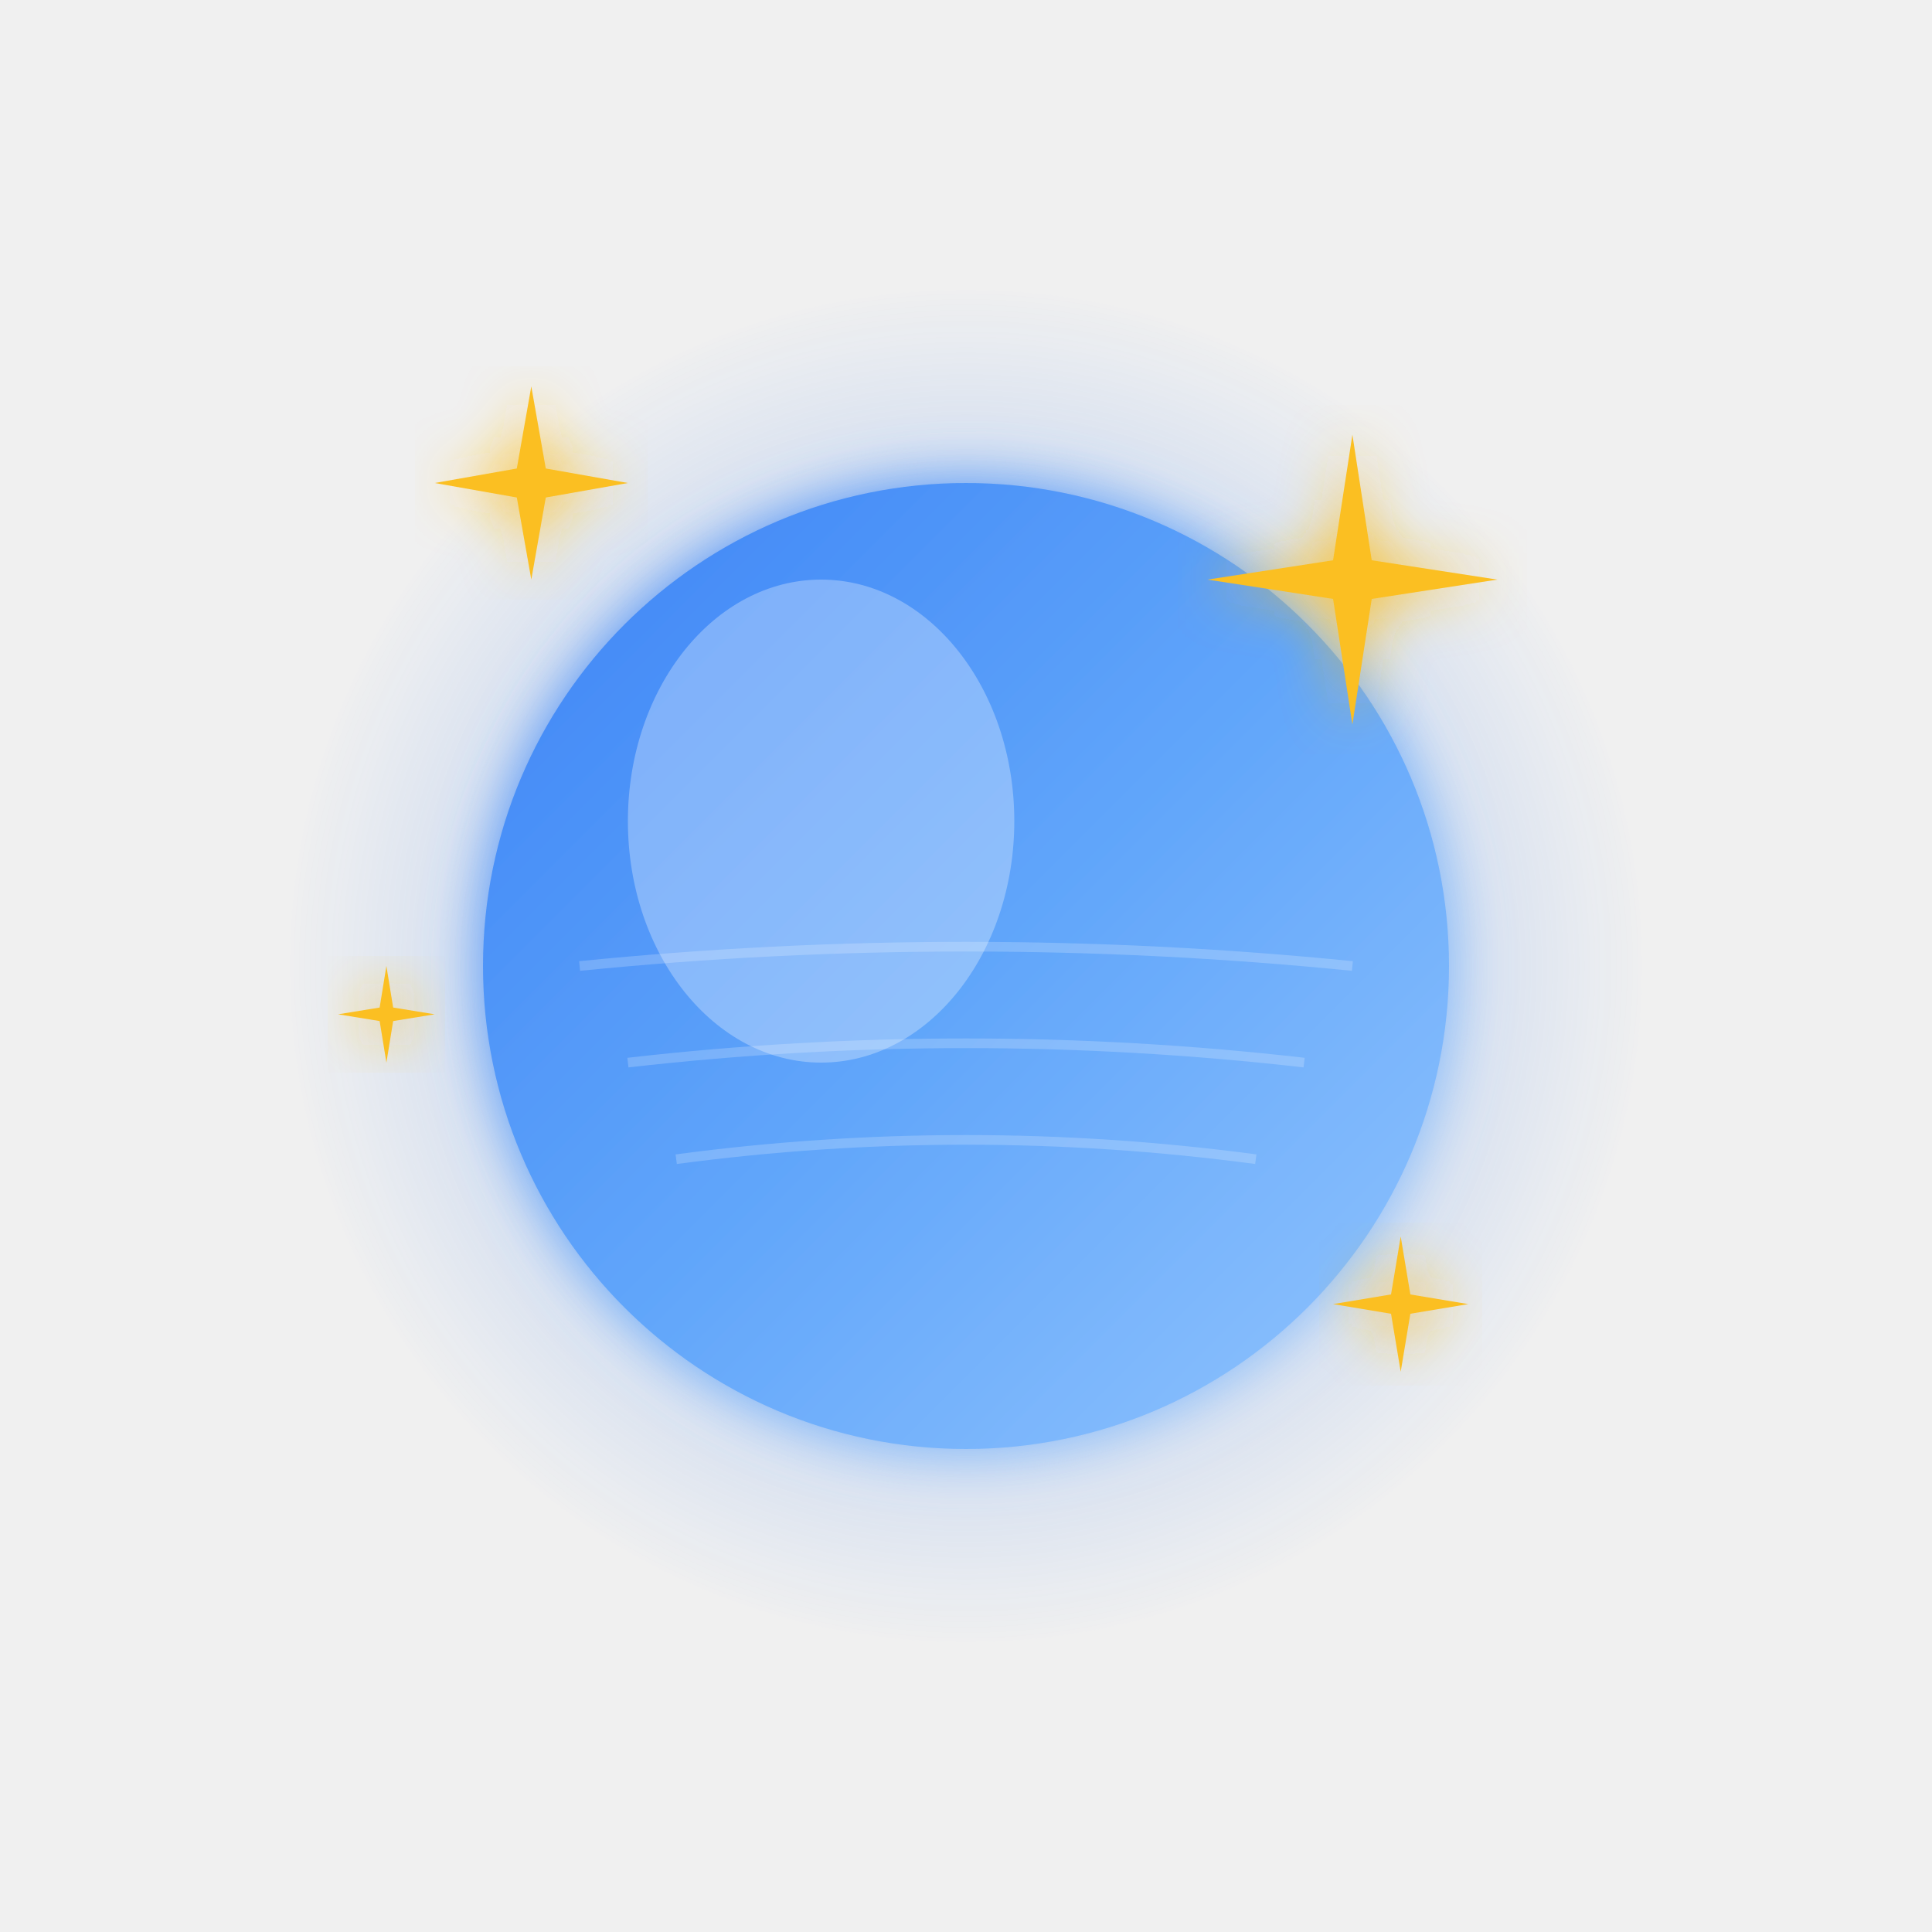
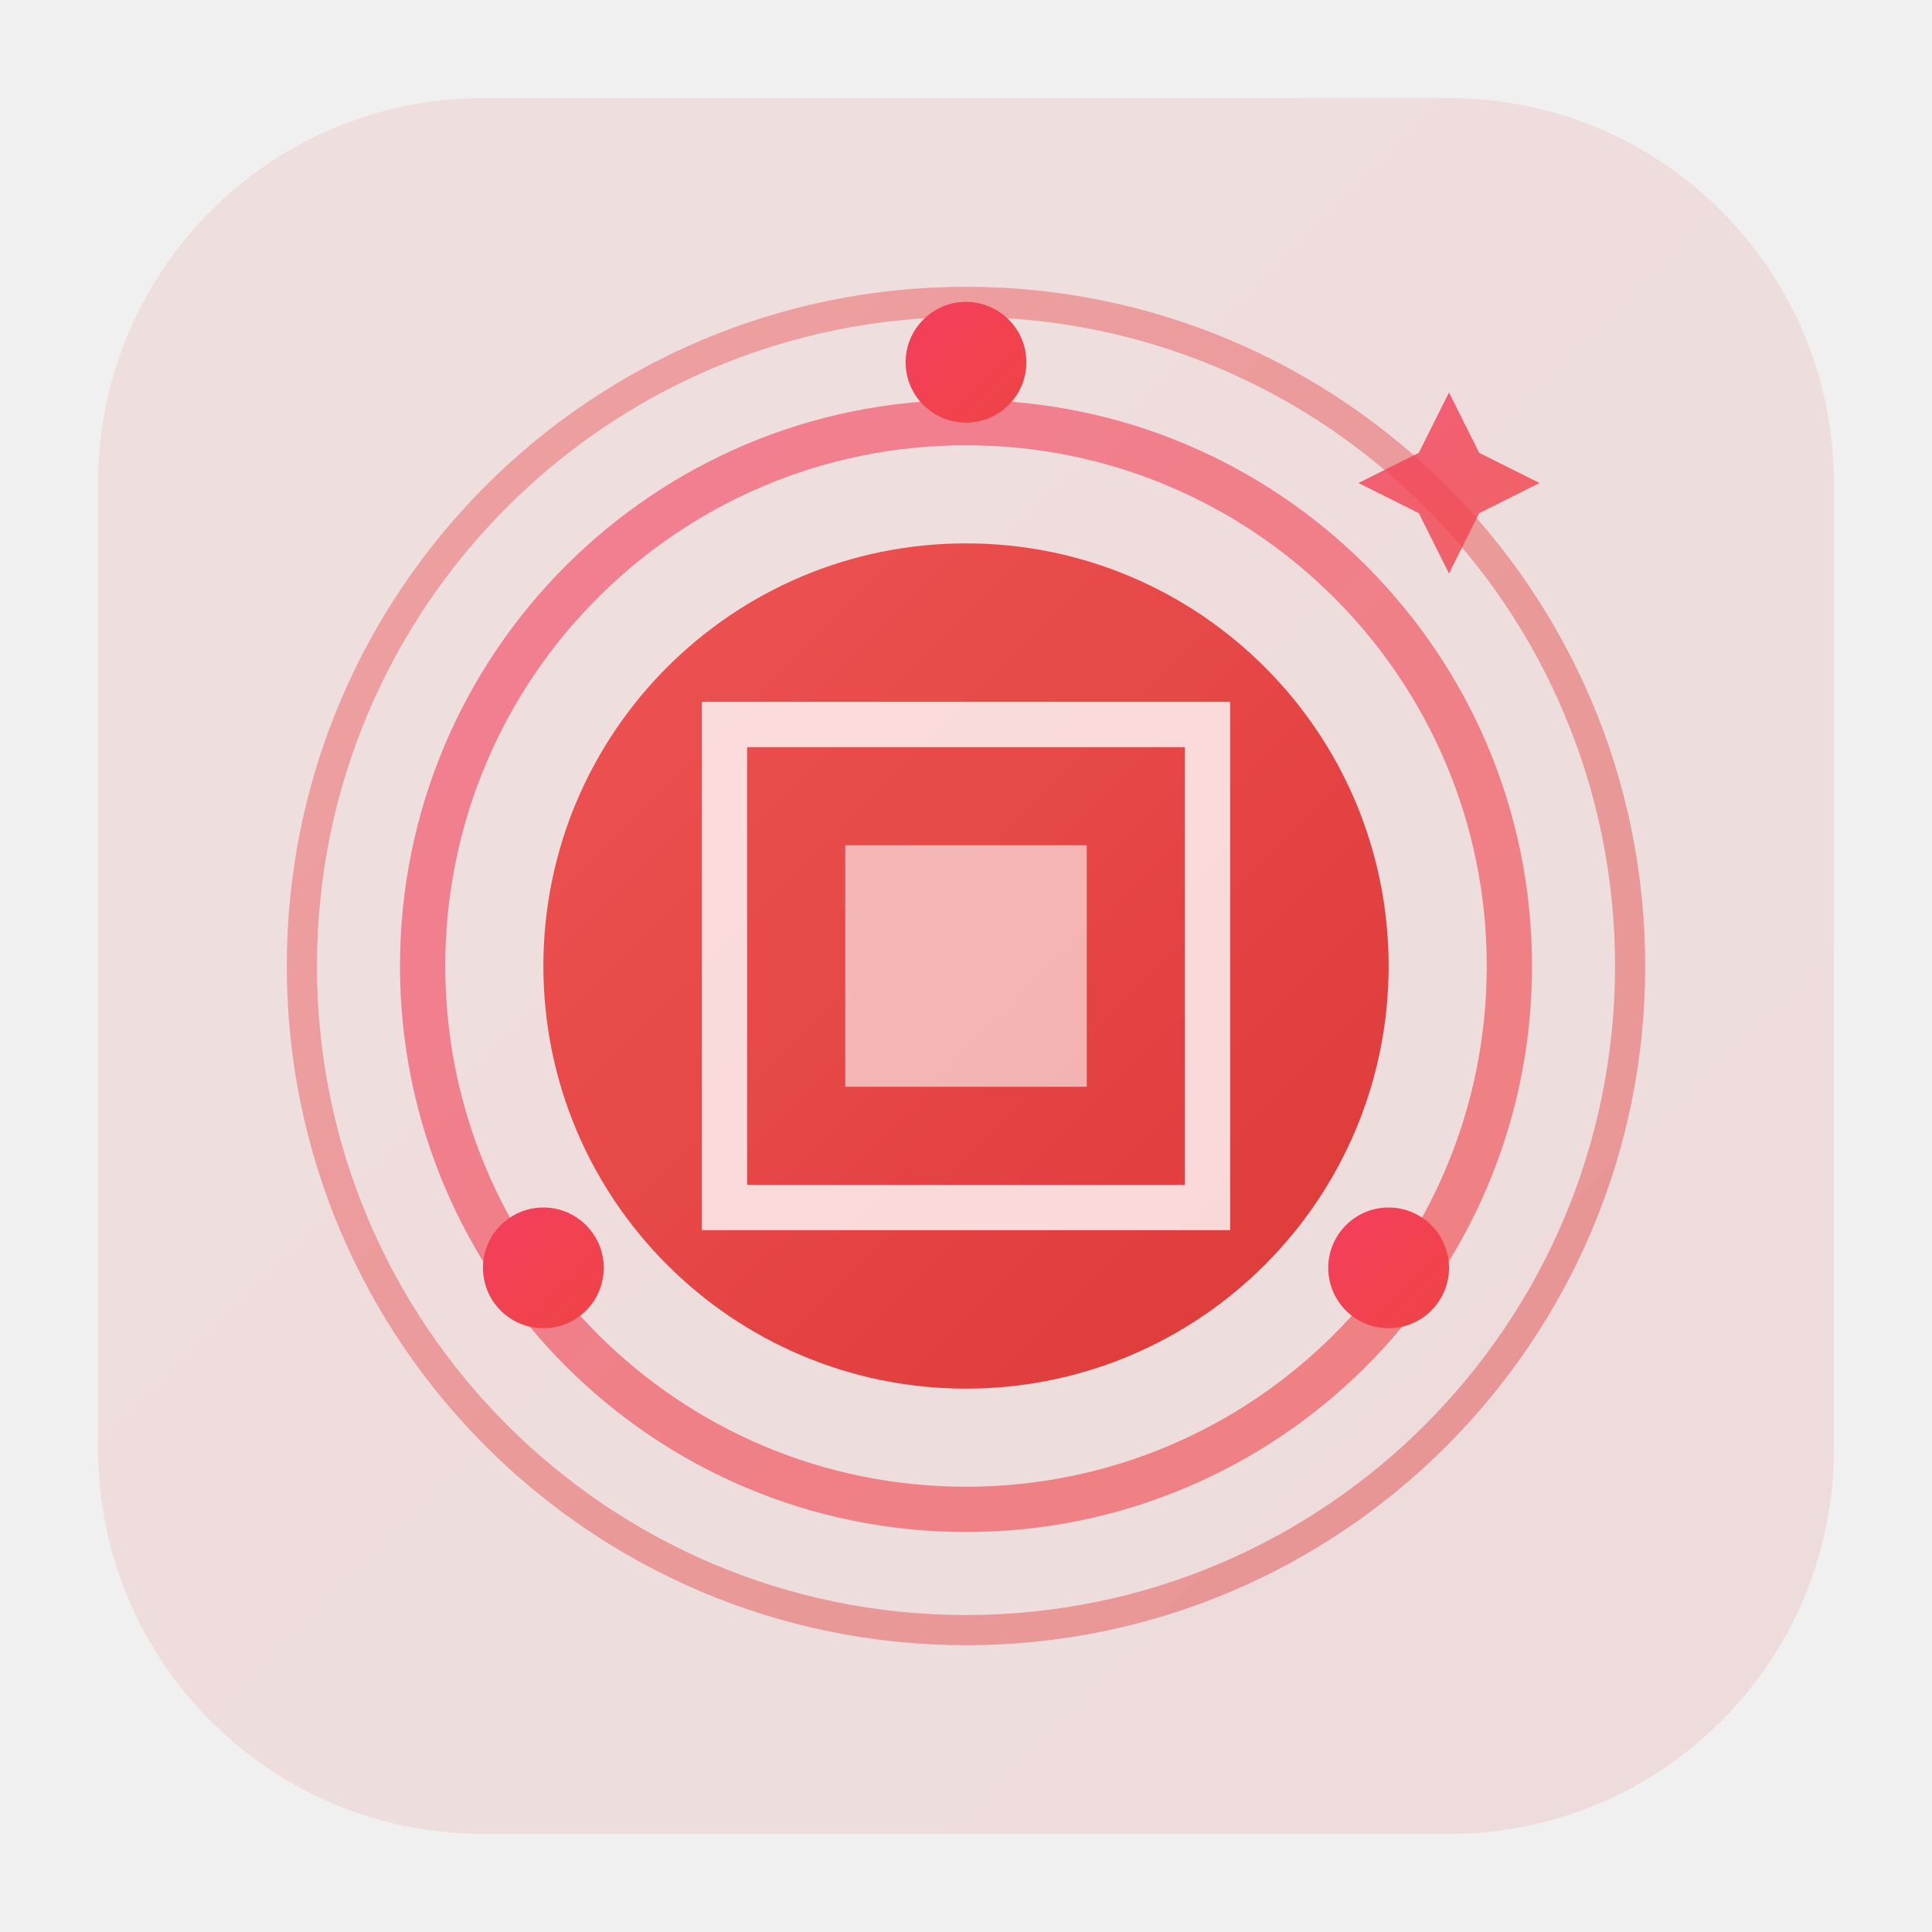
- <svg xmlns="http://www.w3.org/2000/svg" width="200" height="200" viewBox="0 0 200 200" fill="none">
+ <svg xmlns="http://www.w3.org/2000/svg" viewBox="0 0 64 64" fill="none">
  <defs>
-     <linearGradient id="sphereGradient" x1="0%" y1="0%" x2="100%" y2="100%">
-       <stop offset="0%" style="stop-color:#3B82F6;stop-opacity:1" />
-       <stop offset="50%" style="stop-color:#60A5FA;stop-opacity:1" />
-       <stop offset="100%" style="stop-color:#93C5FD;stop-opacity:1" />
+     <linearGradient id="logoGradient" x1="0%" y1="0%" x2="100%" y2="100%">
+       <stop offset="0%" style="stop-color:#ef4444;stop-opacity:1" />
+       <stop offset="100%" style="stop-color:#dc2626;stop-opacity:1" />
    </linearGradient>
-     <radialGradient id="glowGradient" cx="50%" cy="50%" r="50%">
-       <stop offset="0%" style="stop-color:#FFFFFF;stop-opacity:0.8" />
-       <stop offset="70%" style="stop-color:#3B82F6;stop-opacity:0.3" />
-       <stop offset="100%" style="stop-color:#3B82F6;stop-opacity:0" />
-     </radialGradient>
-     <filter id="glow">
-       <feGaussianBlur stdDeviation="3" result="coloredBlur" />
-       <feMerge>
-         <feMergeNode in="coloredBlur" />
-         <feMergeNode in="SourceGraphic" />
-       </feMerge>
-     </filter>
+     <linearGradient id="accentGradient" x1="0%" y1="0%" x2="100%" y2="100%">
+       <stop offset="0%" style="stop-color:#f43f5e;stop-opacity:1" />
+       <stop offset="100%" style="stop-color:#ef4444;stop-opacity:1" />
+     </linearGradient>
  </defs>
-   <circle cx="100" cy="100" r="70" fill="url(#glowGradient)" opacity="0.5" />
-   <circle cx="100" cy="100" r="50" fill="url(#sphereGradient)" filter="url(#glow)" />
-   <ellipse cx="85" cy="85" rx="20" ry="25" fill="white" opacity="0.3" />
-   <g transform="translate(140, 60)">
-     <path d="M 0,-15 L 2,-2 L 15,0 L 2,2 L 0,15 L -2,2 L -15,0 L -2,-2 Z" fill="#FBBF24" filter="url(#glow)" />
+   <rect x="4" y="4" width="56" height="56" rx="12" fill="url(#logoGradient)" opacity="0.1" stroke="url(#logoGradient)" stroke-width="1.5" />
+   <g transform="translate(32, 32)">
+     <circle cx="0" cy="0" r="14" fill="url(#logoGradient)" opacity="0.9" />
+     <circle cx="0" cy="0" r="18" fill="none" stroke="url(#accentGradient)" stroke-width="1.5" opacity="0.6" />
+     <circle cx="0" cy="0" r="22" fill="none" stroke="url(#logoGradient)" stroke-width="1" opacity="0.4" />
+     <circle cx="0" cy="-20" r="2" fill="url(#accentGradient)" />
+     <circle cx="14" cy="10" r="2" fill="url(#accentGradient)" />
+     <circle cx="-14" cy="10" r="2" fill="url(#accentGradient)" />
+     <path d="M -8 -8 L 8 -8 L 8 8 L -8 8 Z" fill="none" stroke="white" stroke-width="1.5" opacity="0.8" />
+     <path d="M -4 -4 L 4 -4 L 4 4 L -4 4 Z" fill="white" opacity="0.6" />
  </g>
-   <g transform="translate(55, 50)">
-     <path d="M 0,-10 L 1.5,-1.5 L 10,0 L 1.5,1.5 L 0,10 L -1.5,1.5 L -10,0 L -1.5,-1.5 Z" fill="#FBBF24" filter="url(#glow)" />
+   <g transform="translate(48, 16)">
+     <path d="M 0 -3 L 1 -1 L 3 0 L 1 1 L 0 3 L -1 1 L -3 0 L -1 -1 Z" fill="url(#accentGradient)" opacity="0.8" />
  </g>
-   <g transform="translate(145, 135)">
-     <path d="M 0,-7 L 1,-1 L 7,0 L 1,1 L 0,7 L -1,1 L -7,0 L -1,-1 Z" fill="#FBBF24" filter="url(#glow)" />
-   </g>
-   <g transform="translate(40, 105)">
-     <path d="M 0,-5 L 0.7,-0.7 L 5,0 L 0.7,0.7 L 0,5 L -0.7,0.7 L -5,0 L -0.7,-0.7 Z" fill="#FBBF24" filter="url(#glow)" />
-   </g>
-   <path d="M 60,100 Q 80,98 100,98 Q 120,98 140,100" stroke="white" stroke-width="1" opacity="0.2" fill="none" />
-   <path d="M 65,110 Q 82.5,108 100,108 Q 117.5,108 135,110" stroke="white" stroke-width="1" opacity="0.2" fill="none" />
-   <path d="M 70,120 Q 85,118 100,118 Q 115,118 130,120" stroke="white" stroke-width="1" opacity="0.2" fill="none" />
</svg>
